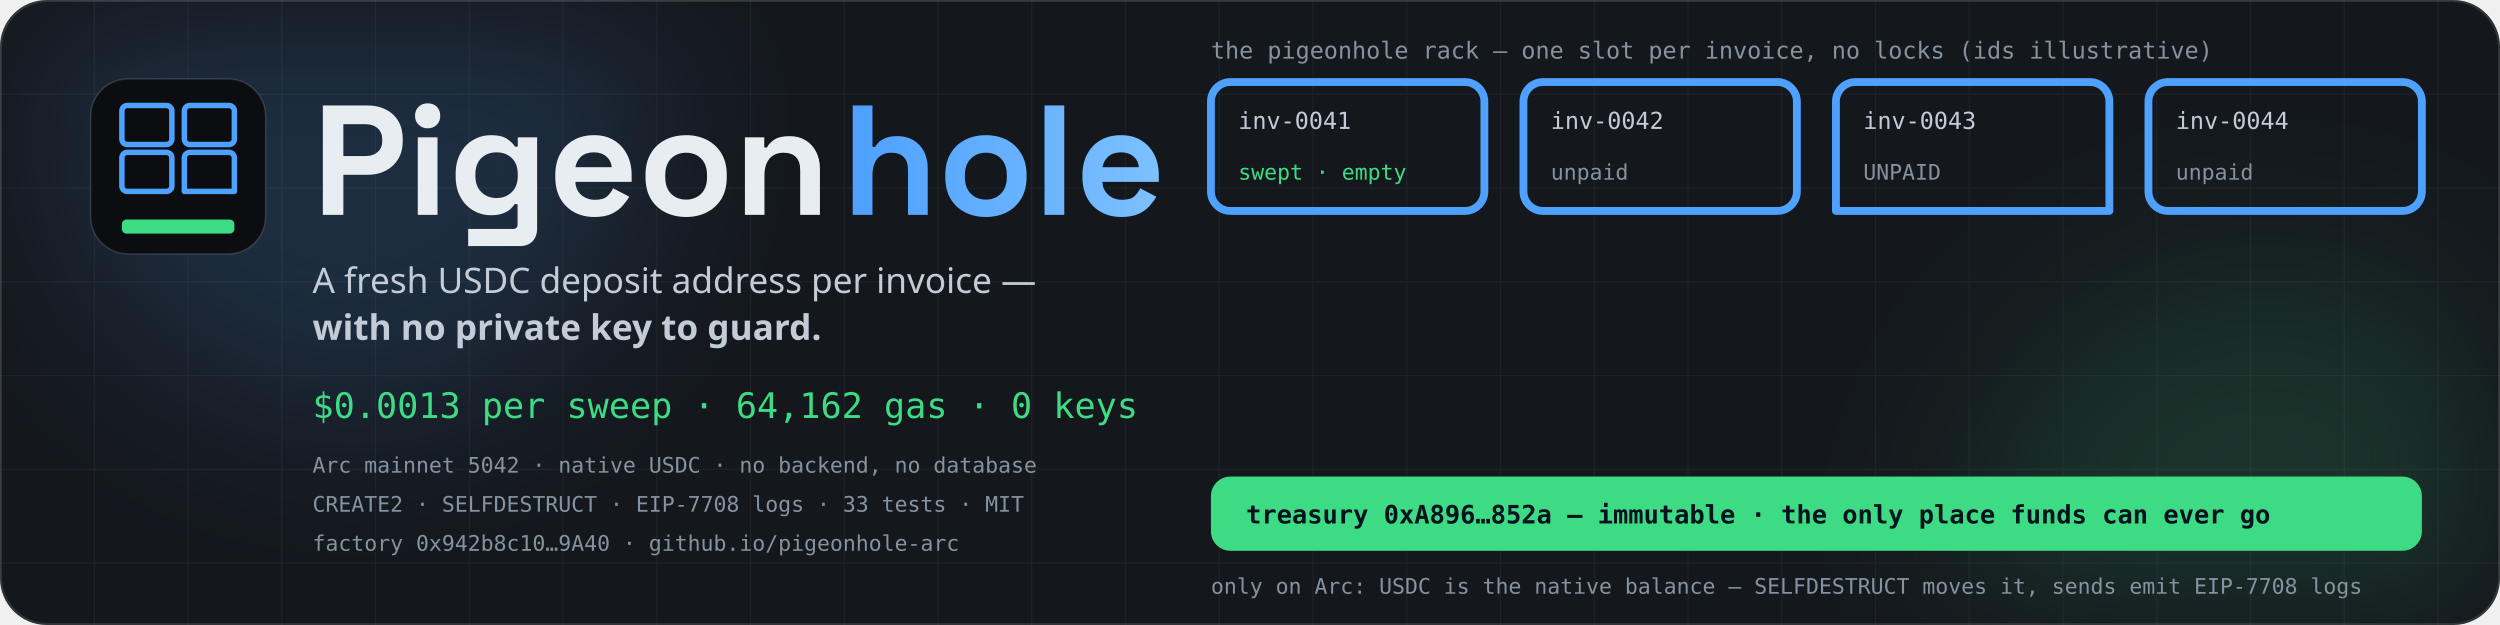
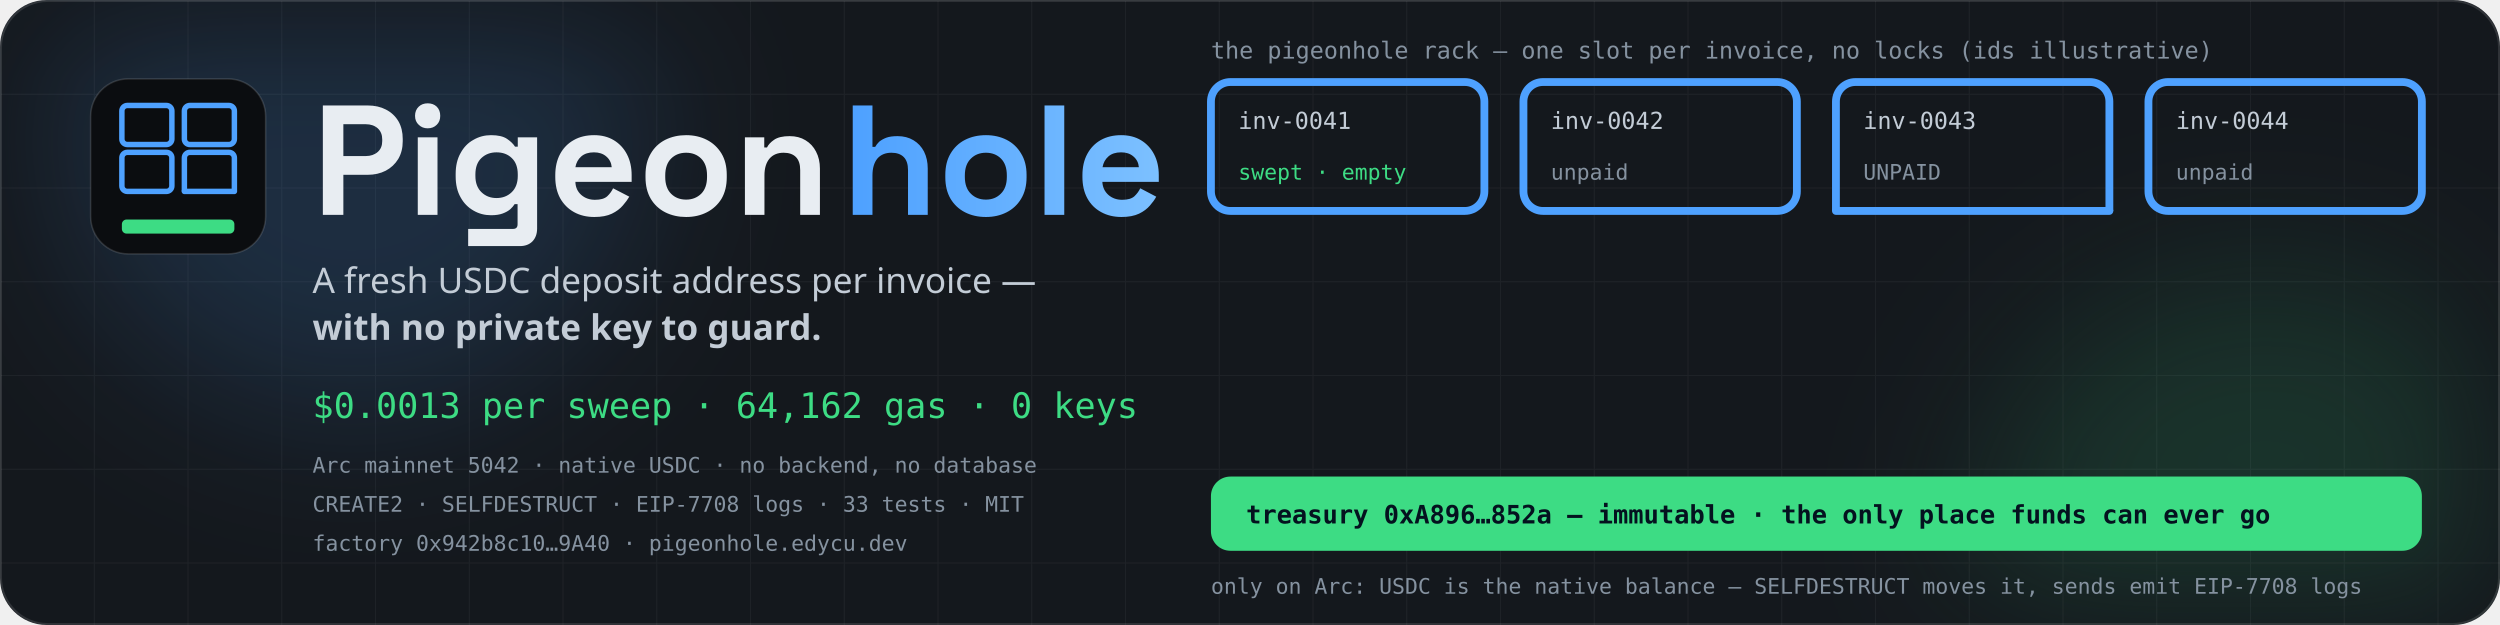
<svg xmlns="http://www.w3.org/2000/svg" viewBox="0 0 1280 320" width="1280" height="320" role="img" aria-label="Pigeonhole — A throwaway contract is born at the blue codeless address, sweeps its USDC green into the treasury, and vanishes.">
  <defs>
    <pattern id="grid" width="48" height="48" patternUnits="userSpaceOnUse">
      <path d="M48 0H0V48" fill="none" stroke="rgba(255,255,255,0.045)" stroke-width="1" />
    </pattern>
    <linearGradient id="word" x1="0" y1="0" x2="1" y2="0">
      <stop offset="0" stop-color="#4ea1ff" />
      <stop offset="1" stop-color="#7cc0ff" />
    </linearGradient>
    <linearGradient id="beam" x1="0" y1="0" x2="1" y2="0">
      <stop offset="0" stop-color="#ffffff" stop-opacity="0" />
      <stop offset="0.5" stop-color="#ffffff" stop-opacity="0.07" />
      <stop offset="1" stop-color="#ffffff" stop-opacity="0" />
    </linearGradient>
    <linearGradient id="shine" x1="0" y1="0" x2="1" y2="0">
      <stop offset="0" stop-color="#ffffff" stop-opacity="0" />
      <stop offset="0.5" stop-color="#ffffff" stop-opacity="0.75" />
      <stop offset="1" stop-color="#ffffff" stop-opacity="0" />
    </linearGradient>
    <filter id="aurora" x="-50%" y="-50%" width="200%" height="200%">
      <feGaussianBlur stdDeviation="42" />
    </filter>
    <filter id="coinGlow" x="-80%" y="-80%" width="260%" height="260%">
      <feGaussianBlur stdDeviation="7" />
    </filter>
    <filter id="barGlow" x="-10%" y="-150%" width="120%" height="400%">
      <feGaussianBlur stdDeviation="12" />
    </filter>
    <clipPath id="holeClip">
      <g transform="translate(431,110)">
        <path d="M15.7 0L5.6 0L5.6-56L15.7-56L15.7-34.8L17.1-34.8Q17.8-36.1 19.1-37.4Q20.5-38.6 22.8-39.5Q25-40.3 28.6-40.3Q33.2-40.3 36.7-38.2Q40.2-36.1 42.1-32.4Q44-28.6 44-23.7L44 0L33.9 0L33.9-22.9Q33.9-27.4 31.7-29.6Q29.5-31.8 25.4-31.8Q20.8-31.8 18.2-28.8Q15.7-25.7 15.7-20.2L15.7 0M73.8 1.1Q67.8 1.1 63.1-1.3Q58.4-3.7 55.7-8.2Q53-12.8 53-19.2L53-20.5Q53-26.9 55.7-31.4Q58.4-36 63.1-38.4Q67.8-40.8 73.8-40.8Q79.7-40.8 84.4-38.4Q89.1-36 91.8-31.4Q94.6-26.9 94.6-20.5L94.6-19.2Q94.6-12.8 91.8-8.2Q89.1-3.7 84.4-1.3Q79.7 1.1 73.8 1.1M73.8-7.8Q78.4-7.8 81.4-10.8Q84.5-13.8 84.5-19.4L84.5-20.2Q84.5-25.8 81.5-28.8Q78.5-31.8 73.8-31.8Q69.1-31.8 66.1-28.8Q63-25.8 63-20.2L63-19.4Q63-13.8 66.1-10.8Q69.1-7.8 73.8-7.8M113.9 0L103.8 0L103.8-56L113.9-56L113.9 0M143.2 1.1Q137.3 1.1 132.8-1.4Q128.2-3.9 125.7-8.5Q123.2-13.1 123.2-19.4L123.2-20.3Q123.2-26.6 125.7-31.2Q128.2-35.8 132.6-38.3Q137.1-40.8 143-40.8Q148.9-40.8 153.2-38.2Q157.5-35.6 159.9-31Q162.3-26.4 162.3-20.3L162.3-16.9L133.4-16.9Q133.6-12.8 136.5-10.2Q139.4-7.7 143.5-7.7Q147.8-7.7 149.8-9.5Q151.8-11.4 152.8-13.6L161-9.3Q159.9-7.2 157.8-4.8Q155.7-2.3 152.2-0.6Q148.6 1.1 143.2 1.1M133.5-24.4L152.1-24.4Q151.8-27.8 149.3-29.9Q146.9-32 143-32Q138.9-32 136.5-29.9Q134.1-27.8 133.5-24.4" />
      </g>
    </clipPath>
    <clipPath id="plateClip">
      <rect x="0" y="0" width="1280" height="320" rx="24" />
    </clipPath>
  </defs>
  <style>
    @keyframes driftA { from { transform: translate(0,0) } to { transform: translate(90px,30px) } }
    @keyframes driftB { from { transform: translate(0,0) } to { transform: translate(-70px,-24px) } }
    @keyframes pulse { 0%,100% { opacity: .78 } 50% { opacity: 1 } }
    @keyframes breathe { 0%,52% { opacity: 0 } 60% { opacity: .25 } 80% { opacity: .1 } 94%,100% { opacity: 0 } }
    .a1 { animation: driftA 17s ease-in-out infinite alternate; }
    .a2 { animation: driftB 14s ease-in-out infinite alternate; }
    .metric { animation: pulse 8s ease-in-out infinite; }
    .breath { animation: breathe 8s linear infinite; }
    [data-story] { will-change: opacity; }
    .sans { font-family: 'Segoe UI', system-ui, -apple-system, sans-serif; }
    .mono { font-family: ui-monospace, SFMono-Regular, Menlo, Consolas, monospace; }
    @media (prefers-reduced-motion: reduce) { * { animation: none !important; } }
  </style>
  <rect x="0" y="0" width="1280" height="320" rx="24" fill="#14181d" />
  <g clip-path="url(#plateClip)">
    <rect x="0" y="0" width="1280" height="320" fill="url(#grid)" />
    <circle class="a1" cx="180" cy="60" r="150" fill="#4ea1ff" opacity="0.16" filter="url(#aurora)" />
    <circle class="a2" cx="1160" cy="290" r="150" fill="#3ddc84" opacity="0.14" filter="url(#aurora)" />
    <rect x="-300" y="-40" width="140" height="400" fill="url(#beam)" transform="skewX(-18)">
      <animate attributeName="x" values="-300;-300;1500;1500" keyTimes="0;0.56;0.78;1" dur="8s" repeatCount="indefinite" />
    </rect>
  </g>
  <rect x="0.5" y="0.5" width="1279" height="319" rx="24" fill="none" stroke="rgba(255,255,255,0.12)" />
  <g transform="translate(40,34) scale(0.2)">
    <rect x="32" y="32" width="448" height="448" rx="96" fill="#0b0d10" stroke="rgba(255,255,255,0.14)" stroke-width="4" />
    <g fill="none" stroke="#4ea1ff" stroke-width="14" stroke-linejoin="round">
      <rect x="112" y="100" width="128" height="100" rx="14" />
      <rect x="272" y="100" width="128" height="100" rx="14" />
      <rect x="112" y="220" width="128" height="100" rx="14" />
      <path d="M272 320 V234 a14 14 0 0 1 14 -14 h100 a14 14 0 0 1 14 14 V320" />
      <path d="M272 320 H400" stroke-linecap="round">
        <animate attributeName="opacity" values="1;1;0;0;1;1" keyTimes="0;0.32;0.34;0.94;0.96;1" dur="8s" repeatCount="indefinite" />
      </path>
    </g>
    <rect x="112" y="392" width="288" height="36" rx="12" fill="#3ddc84" />
    <circle data-story="beat-2" cx="336" cy="270" r="30" fill="#4ea1ff" opacity="0">
      <animate attributeName="opacity" values="0;0;1;1;0;0" keyTimes="0;0.18;0.22;0.54;0.60;1" dur="8s" repeatCount="indefinite" />
      <animate attributeName="cy" values="270;270;410;410" keyTimes="0;0.34;0.50;1" dur="8s" repeatCount="indefinite" />
      <animate attributeName="fill" values="#4ea1ff;#4ea1ff;#3ddc84;#3ddc84" keyTimes="0;0.36;0.48;1" dur="8s" repeatCount="indefinite" />
    </circle>
  </g>
  <g transform="translate(160,110)">
    <path d="M15.8 0L5.3 0L5.3-56L28.3-56Q33.6-56 37.6-53.9Q41.7-51.8 44-47.9Q46.2-44.1 46.2-38.8L46.2-37.7Q46.2-32.5 43.9-28.6Q41.5-24.7 37.5-22.6Q33.4-20.5 28.3-20.5L15.8-20.5L15.8 0M15.8-46.4L15.8-30.1L27.3-30.1Q31-30.1 33.4-32.2Q35.7-34.2 35.7-37.8L35.7-38.6Q35.7-42.2 33.4-44.3Q31-46.4 27.3-46.4L15.8-46.4M64 0L53.9 0L53.9-39.7L64-39.7L64 0M59-44.3Q56.2-44.3 54.4-46.1Q52.5-47.8 52.5-50.7Q52.5-53.6 54.4-55.4Q56.2-57.1 59-57.1Q61.8-57.1 63.6-55.4Q65.4-53.6 65.4-50.7Q65.4-47.8 63.6-46.1Q61.8-44.3 59-44.3M73.3-19.7L73.3-21Q73.3-27.2 75.8-31.6Q78.2-36.1 82.4-38.4Q86.5-40.8 91.4-40.8Q96.8-40.8 99.6-38.9Q102.4-37 103.7-34.9L105.1-34.9L105.1-39.7L115-39.7L115 7Q115 11.1 112.6 13.6Q110.2 16 106.2 16L79.7 16L79.7 7.2L102.7 7.2Q105 7.2 105 4.8L105-5.5L103.5-5.5Q102.7-4.2 101.3-2.9Q99.8-1.6 97.4-0.7Q95 0.2 91.4 0.2Q86.5 0.2 82.4-2.2Q78.2-4.6 75.8-9Q73.3-13.4 73.3-19.7M94.2-8.6Q98.9-8.6 102-11.6Q105.1-14.6 105.1-19.9L105.1-20.7Q105.1-26.2 102-29.1Q99-32 94.2-32Q89.6-32 86.5-29.1Q83.4-26.2 83.4-20.7L83.4-19.9Q83.4-14.6 86.5-11.6Q89.6-8.6 94.2-8.6M144.3 1.1Q138.4 1.1 133.9-1.4Q129.4-3.9 126.8-8.5Q124.3-13.1 124.3-19.4L124.3-20.3Q124.3-26.6 126.8-31.2Q129.3-35.8 133.8-38.3Q138.2-40.8 144.2-40.8Q150-40.8 154.3-38.2Q158.6-35.6 161-31Q163.4-26.4 163.4-20.3L163.4-16.9L134.6-16.9Q134.7-12.8 137.6-10.2Q140.5-7.7 144.6-7.7Q148.9-7.7 150.9-9.5Q152.9-11.4 153.9-13.6L162.2-9.3Q161-7.2 158.9-4.8Q156.8-2.3 153.3-0.6Q149.8 1.1 144.3 1.1M134.6-24.4L153.2-24.4Q152.9-27.8 150.4-29.9Q148-32 144.1-32Q140-32 137.6-29.9Q135.2-27.8 134.6-24.4M191.3 1.1Q185.4 1.1 180.6-1.3Q175.9-3.7 173.2-8.2Q170.5-12.8 170.5-19.2L170.5-20.5Q170.5-26.9 173.2-31.4Q175.9-36 180.6-38.4Q185.4-40.8 191.3-40.8Q197.2-40.8 201.9-38.4Q206.6-36 209.4-31.4Q212.1-26.9 212.1-20.5L212.1-19.2Q212.1-12.8 209.4-8.2Q206.6-3.7 201.9-1.3Q197.2 1.1 191.3 1.1M191.3-7.8Q195.9-7.8 199-10.8Q202-13.8 202-19.4L202-20.2Q202-25.8 199-28.8Q196-31.8 191.3-31.8Q186.6-31.8 183.6-28.8Q180.6-25.8 180.6-20.2L180.6-19.4Q180.6-13.8 183.6-10.8Q186.6-7.8 191.3-7.8M231.4 0L221.4 0L221.4-39.7L231.3-39.7L231.3-34.5L232.7-34.5Q233.7-36.6 236.3-38.4Q239-40.3 244.3-40.3Q249-40.3 252.4-38.2Q255.9-36.1 257.8-32.4Q259.8-28.6 259.8-23.7L259.8 0L249.7 0L249.7-22.9Q249.7-27.4 247.5-29.6Q245.3-31.8 241.2-31.8Q236.6-31.8 234-28.8Q231.4-25.7 231.4-20.2" fill="#e8edf2" />
  </g>
  <g transform="translate(431,110)">
    <path d="M15.7 0L5.6 0L5.6-56L15.7-56L15.7-34.8L17.1-34.8Q17.8-36.1 19.1-37.4Q20.5-38.6 22.8-39.5Q25-40.3 28.6-40.3Q33.2-40.3 36.7-38.2Q40.2-36.1 42.1-32.4Q44-28.6 44-23.7L44 0L33.9 0L33.9-22.9Q33.9-27.4 31.7-29.6Q29.5-31.8 25.4-31.8Q20.8-31.8 18.2-28.8Q15.7-25.7 15.7-20.2L15.7 0M73.8 1.1Q67.8 1.1 63.1-1.3Q58.4-3.7 55.7-8.2Q53-12.8 53-19.2L53-20.5Q53-26.9 55.7-31.4Q58.4-36 63.1-38.4Q67.8-40.8 73.8-40.8Q79.7-40.8 84.4-38.4Q89.1-36 91.8-31.4Q94.6-26.9 94.6-20.5L94.6-19.2Q94.6-12.8 91.8-8.2Q89.1-3.7 84.4-1.3Q79.7 1.1 73.8 1.1M73.8-7.8Q78.4-7.8 81.4-10.8Q84.5-13.8 84.5-19.4L84.5-20.2Q84.5-25.8 81.5-28.8Q78.5-31.8 73.8-31.8Q69.1-31.8 66.1-28.8Q63-25.8 63-20.2L63-19.4Q63-13.8 66.1-10.8Q69.1-7.8 73.8-7.8M113.9 0L103.8 0L103.8-56L113.9-56L113.9 0M143.2 1.1Q137.3 1.1 132.8-1.4Q128.2-3.9 125.7-8.5Q123.2-13.1 123.2-19.4L123.2-20.3Q123.2-26.6 125.7-31.2Q128.2-35.8 132.6-38.3Q137.1-40.8 143-40.8Q148.9-40.8 153.2-38.2Q157.5-35.6 159.9-31Q162.3-26.4 162.3-20.3L162.3-16.9L133.4-16.9Q133.6-12.8 136.5-10.2Q139.4-7.7 143.5-7.7Q147.8-7.7 149.8-9.5Q151.8-11.4 152.8-13.6L161-9.3Q159.9-7.2 157.8-4.8Q155.7-2.3 152.2-0.6Q148.6 1.1 143.2 1.1M133.5-24.4L152.1-24.4Q151.8-27.8 149.3-29.9Q146.9-32 143-32Q138.9-32 136.5-29.9Q134.1-27.8 133.5-24.4" fill="url(#word)" />
  </g>
  <g clip-path="url(#holeClip)">
    <rect x="345" y="40" width="70" height="90" fill="url(#shine)" transform="skewX(-20)">
      <animate attributeName="x" values="345;345;645;645" keyTimes="0;0.60;0.72;1" dur="8s" repeatCount="indefinite" />
    </rect>
  </g>
  <text class="sans" x="160" y="150" font-size="18" fill="#c3ccd6">A fresh USDC deposit address per invoice —</text>
  <text class="sans" x="160" y="174" font-size="18" fill="#c3ccd6" font-weight="600">with no private key to guard.</text>
  <text class="mono metric" x="160" y="214" font-size="18" fill="#3ddc84">$0.0013 per sweep · 64,162 gas · 0 keys</text>
  <text class="mono" x="160" y="242" font-size="11" fill="#8592a0">Arc mainnet 5042 · native USDC · no backend, no database</text>
  <text class="mono" x="160" y="262" font-size="11" fill="#8592a0">CREATE2 · SELFDESTRUCT · EIP-7708 logs · 33 tests · MIT</text>
-   <text class="mono" x="160" y="282" font-size="11" fill="#8592a0">factory 0x942b8c10…9A40 · github.io/pigeonhole-arc</text>
+   <text class="mono" x="160" y="282" font-size="11" fill="#8592a0">factory 0x942b8c10…9A40 · pigeonhole.edycu.dev</text>
  <text class="mono" x="620" y="30" font-size="12" fill="#8592a0">the pigeonhole rack — one slot per invoice, no locks (ids illustrative)</text>
  <g fill="none" stroke="#4ea1ff" stroke-width="4" stroke-linejoin="round">
    <rect x="620" y="42" width="140" height="66" rx="10" />
    <rect x="780" y="42" width="140" height="66" rx="10" />
    <path d="M940 108 V52 a10 10 0 0 1 10 -10 h120 a10 10 0 0 1 10 10 V108" />
    <path d="M940 108 H1080" stroke-linecap="round">
      <animate attributeName="opacity" values="1;1;0;0;1;1" keyTimes="0;0.32;0.34;0.94;0.96;1" dur="8s" repeatCount="indefinite" />
    </path>
    <rect x="1100" y="42" width="140" height="66" rx="10" />
  </g>
  <text class="mono" x="634" y="66" font-size="12" fill="#c3ccd6">inv-0041</text>
  <text class="mono" x="634" y="92" font-size="11" fill="#3ddc84">swept · empty</text>
  <text class="mono" x="794" y="66" font-size="12" fill="#c3ccd6">inv-0042</text>
  <text class="mono" x="794" y="92" font-size="11" fill="#8592a0">unpaid</text>
  <text class="mono" x="954" y="66" font-size="12" fill="#c3ccd6">inv-0043</text>
  <text class="mono" x="954" y="92" font-size="11" fill="#8592a0">UNPAID<animate attributeName="opacity" values="1;1;0;0;1;1" keyTimes="0;0.19;0.21;0.95;0.97;1" dur="8s" repeatCount="indefinite" />
  </text>
  <text class="mono" data-story="beat-2" x="954" y="92" font-size="11" fill="#4ea1ff" font-weight="600" opacity="0">PAID 0.02<animate attributeName="opacity" values="0;0;1;1;0;0" keyTimes="0;0.19;0.21;0.50;0.52;1" dur="8s" repeatCount="indefinite" />
  </text>
  <text class="mono" data-story="beat-4" x="954" y="92" font-size="11" fill="#3ddc84" font-weight="600" opacity="0">SWEPT · empty<animate attributeName="opacity" values="0;0;1;1;0;0" keyTimes="0;0.50;0.52;0.94;0.97;1" dur="8s" repeatCount="indefinite" />
  </text>
  <text class="mono" x="1114" y="66" font-size="12" fill="#c3ccd6">inv-0044</text>
  <text class="mono" x="1114" y="92" font-size="11" fill="#8592a0">unpaid</text>
  <g data-story="beat-2" opacity="0">
    <animate attributeName="opacity" values="0;0;1;1;0;0" keyTimes="0;0.08;0.09;0.19;0.21;1" dur="8s" repeatCount="indefinite" />
    <circle r="7" fill="#4ea1ff" filter="url(#coinGlow)">
      <animateMotion path="M1250,175 C1200,175 1100,120 1010,76" keyPoints="0;0;1;1" keyTimes="0;0.08;0.20;1" dur="8s" repeatCount="indefinite" />
    </circle>
    <circle r="5" fill="#4ea1ff">
      <animateMotion path="M1250,175 C1200,175 1100,120 1010,76" keyPoints="0;0;1;1" keyTimes="0;0.08;0.20;1" dur="8s" repeatCount="indefinite" />
    </circle>
  </g>
  <text class="mono" data-story="beat-2" x="1060" y="180" font-size="12" fill="#4ea1ff" opacity="0">any wallet sends USDC →<animate attributeName="opacity" values="0;0;1;1;0;0" keyTimes="0;0.06;0.08;0.19;0.21;1" dur="8s" repeatCount="indefinite" />
  </text>
  <text class="mono" data-story="beat-2" x="620" y="150" font-size="12" fill="#4ea1ff" opacity="0">PAID — one eth_getLogs on the system emitter 0xffff…fffE · no backend<animate attributeName="opacity" values="0;0;1;1;0;0" keyTimes="0;0.20;0.22;0.31;0.33;1" dur="8s" repeatCount="indefinite" />
  </text>
  <rect data-story="beat-3" x="940" y="42" width="140" height="66" rx="10" fill="none" stroke="#3ddc84" stroke-width="4" opacity="0">
    <animate attributeName="opacity" values="0;0;1;1;0;0" keyTimes="0;0.29;0.32;0.37;0.44;1" dur="8s" repeatCount="indefinite" />
  </rect>
  <text class="mono" data-story="beat-3" x="620" y="150" font-size="12" fill="#3ddc84" opacity="0">sweep(salt) · 22-byte contract born at the address · SELFDESTRUCT → treasury · gone<animate attributeName="opacity" values="0;0;1;1;0;0" keyTimes="0;0.33;0.35;0.94;0.97;1" dur="8s" repeatCount="indefinite" />
  </text>
  <text class="mono" data-story="beat-3" x="620" y="172" font-size="11" fill="#8592a0" opacity="0">EIP-6780 deletes it in the same tx → code 0x, nonce 0 → payable and sweepable again<animate attributeName="opacity" values="0;0;1;1;0;0" keyTimes="0;0.36;0.38;0.94;0.97;1" dur="8s" repeatCount="indefinite" />
  </text>
  <g data-story="beat-2" opacity="0">
    <animate attributeName="opacity" values="0;0;1;1;0;0" keyTimes="0;0.19;0.21;0.54;0.60;1" dur="8s" repeatCount="indefinite" />
    <circle cx="1010" cy="76" r="13" fill="#4ea1ff" filter="url(#coinGlow)" opacity="0.7">
      <animate attributeName="cy" values="76;76;262;262" keyTimes="0;0.34;0.50;1" dur="8s" repeatCount="indefinite" />
      <animate attributeName="fill" values="#4ea1ff;#4ea1ff;#3ddc84;#3ddc84" keyTimes="0;0.36;0.48;1" dur="8s" repeatCount="indefinite" />
    </circle>
    <circle cx="1010" cy="76" r="11" fill="#4ea1ff">
      <animate attributeName="cy" values="76;76;262;262" keyTimes="0;0.34;0.50;1" dur="8s" repeatCount="indefinite" />
      <animate attributeName="fill" values="#4ea1ff;#4ea1ff;#3ddc84;#3ddc84" keyTimes="0;0.36;0.48;1" dur="8s" repeatCount="indefinite" />
    </circle>
  </g>
  <rect x="620" y="244" width="620" height="38" rx="10" fill="#3ddc84" />
  <rect data-story="beat-4" x="620" y="244" width="620" height="38" rx="10" fill="#3ddc84" filter="url(#barGlow)" opacity="0">
    <animate attributeName="opacity" values="0;0;1;0.45;0.45;0;0" keyTimes="0;0.48;0.53;0.62;0.90;0.96;1" dur="8s" repeatCount="indefinite" />
  </rect>
  <rect class="breath" data-story="beat-4" x="620" y="244" width="620" height="38" rx="10" fill="#ffffff" opacity="0" />
  <text class="mono" x="638" y="268" font-size="13" font-weight="600" fill="#04121f">treasury 0xA896…852a — immutable · the only place funds can ever go</text>
  <text class="mono" x="620" y="304" font-size="11" fill="#8592a0">only on Arc: USDC is the native balance — SELFDESTRUCT moves it, sends emit EIP-7708 logs</text>
</svg>
